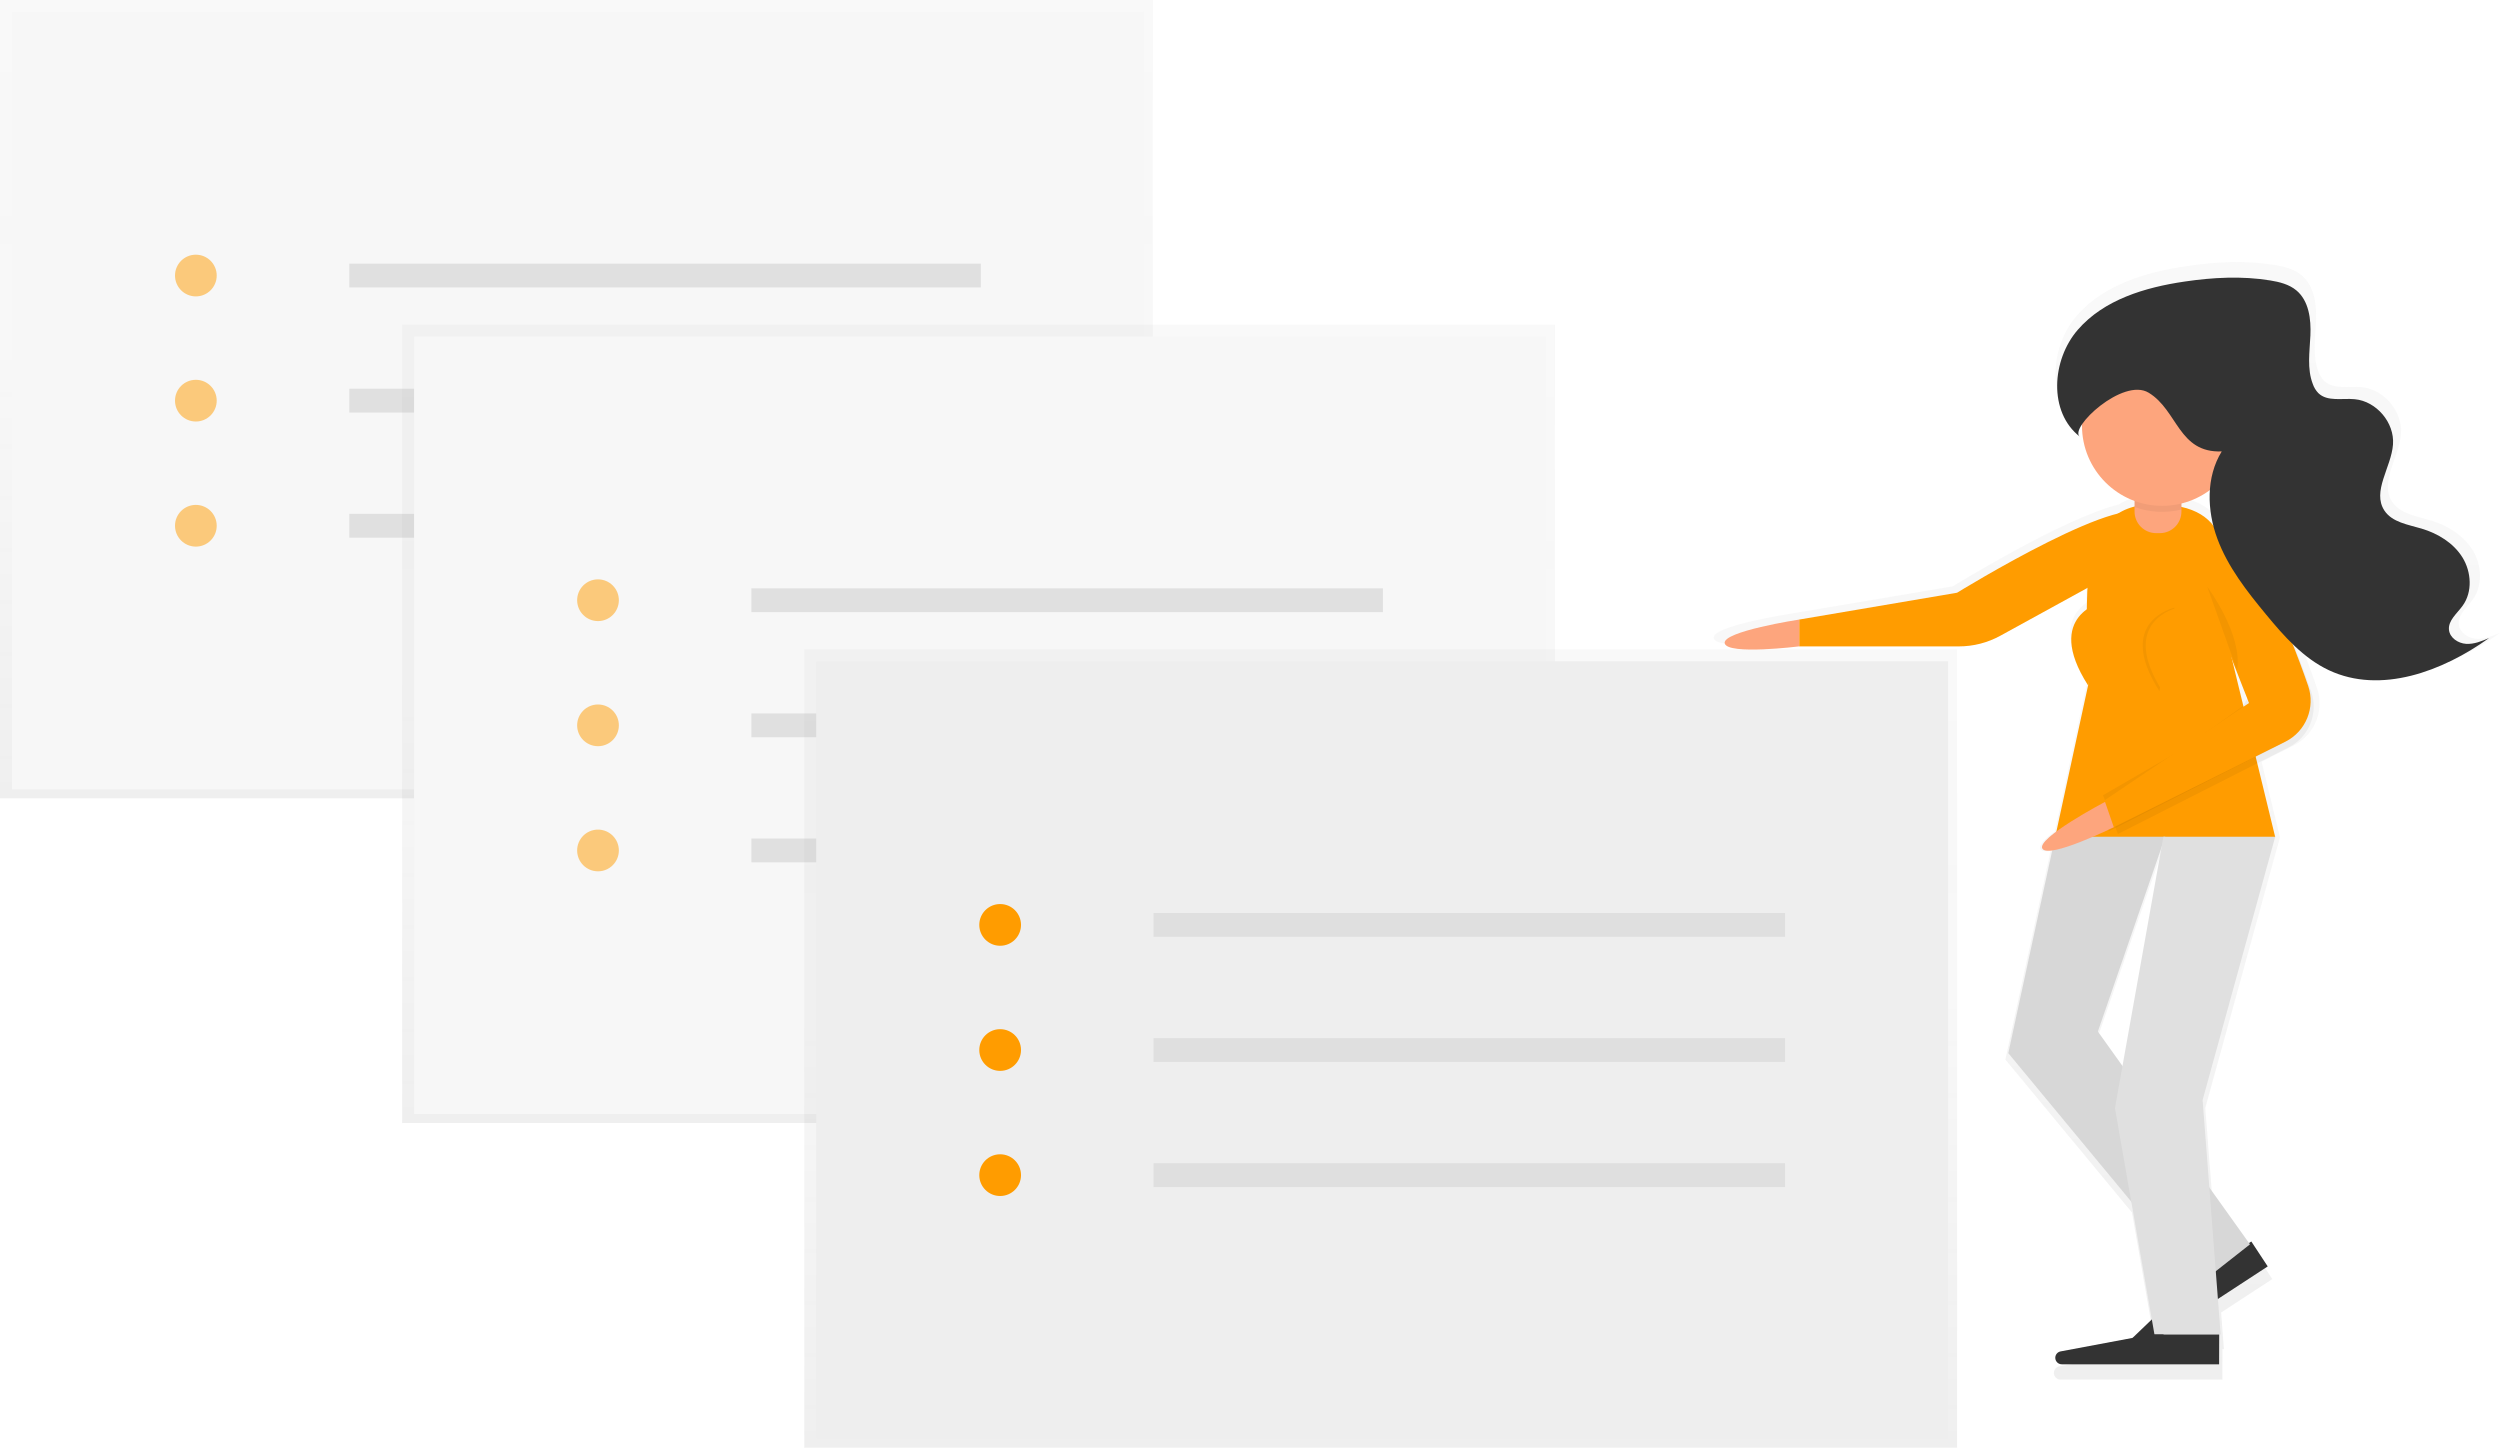
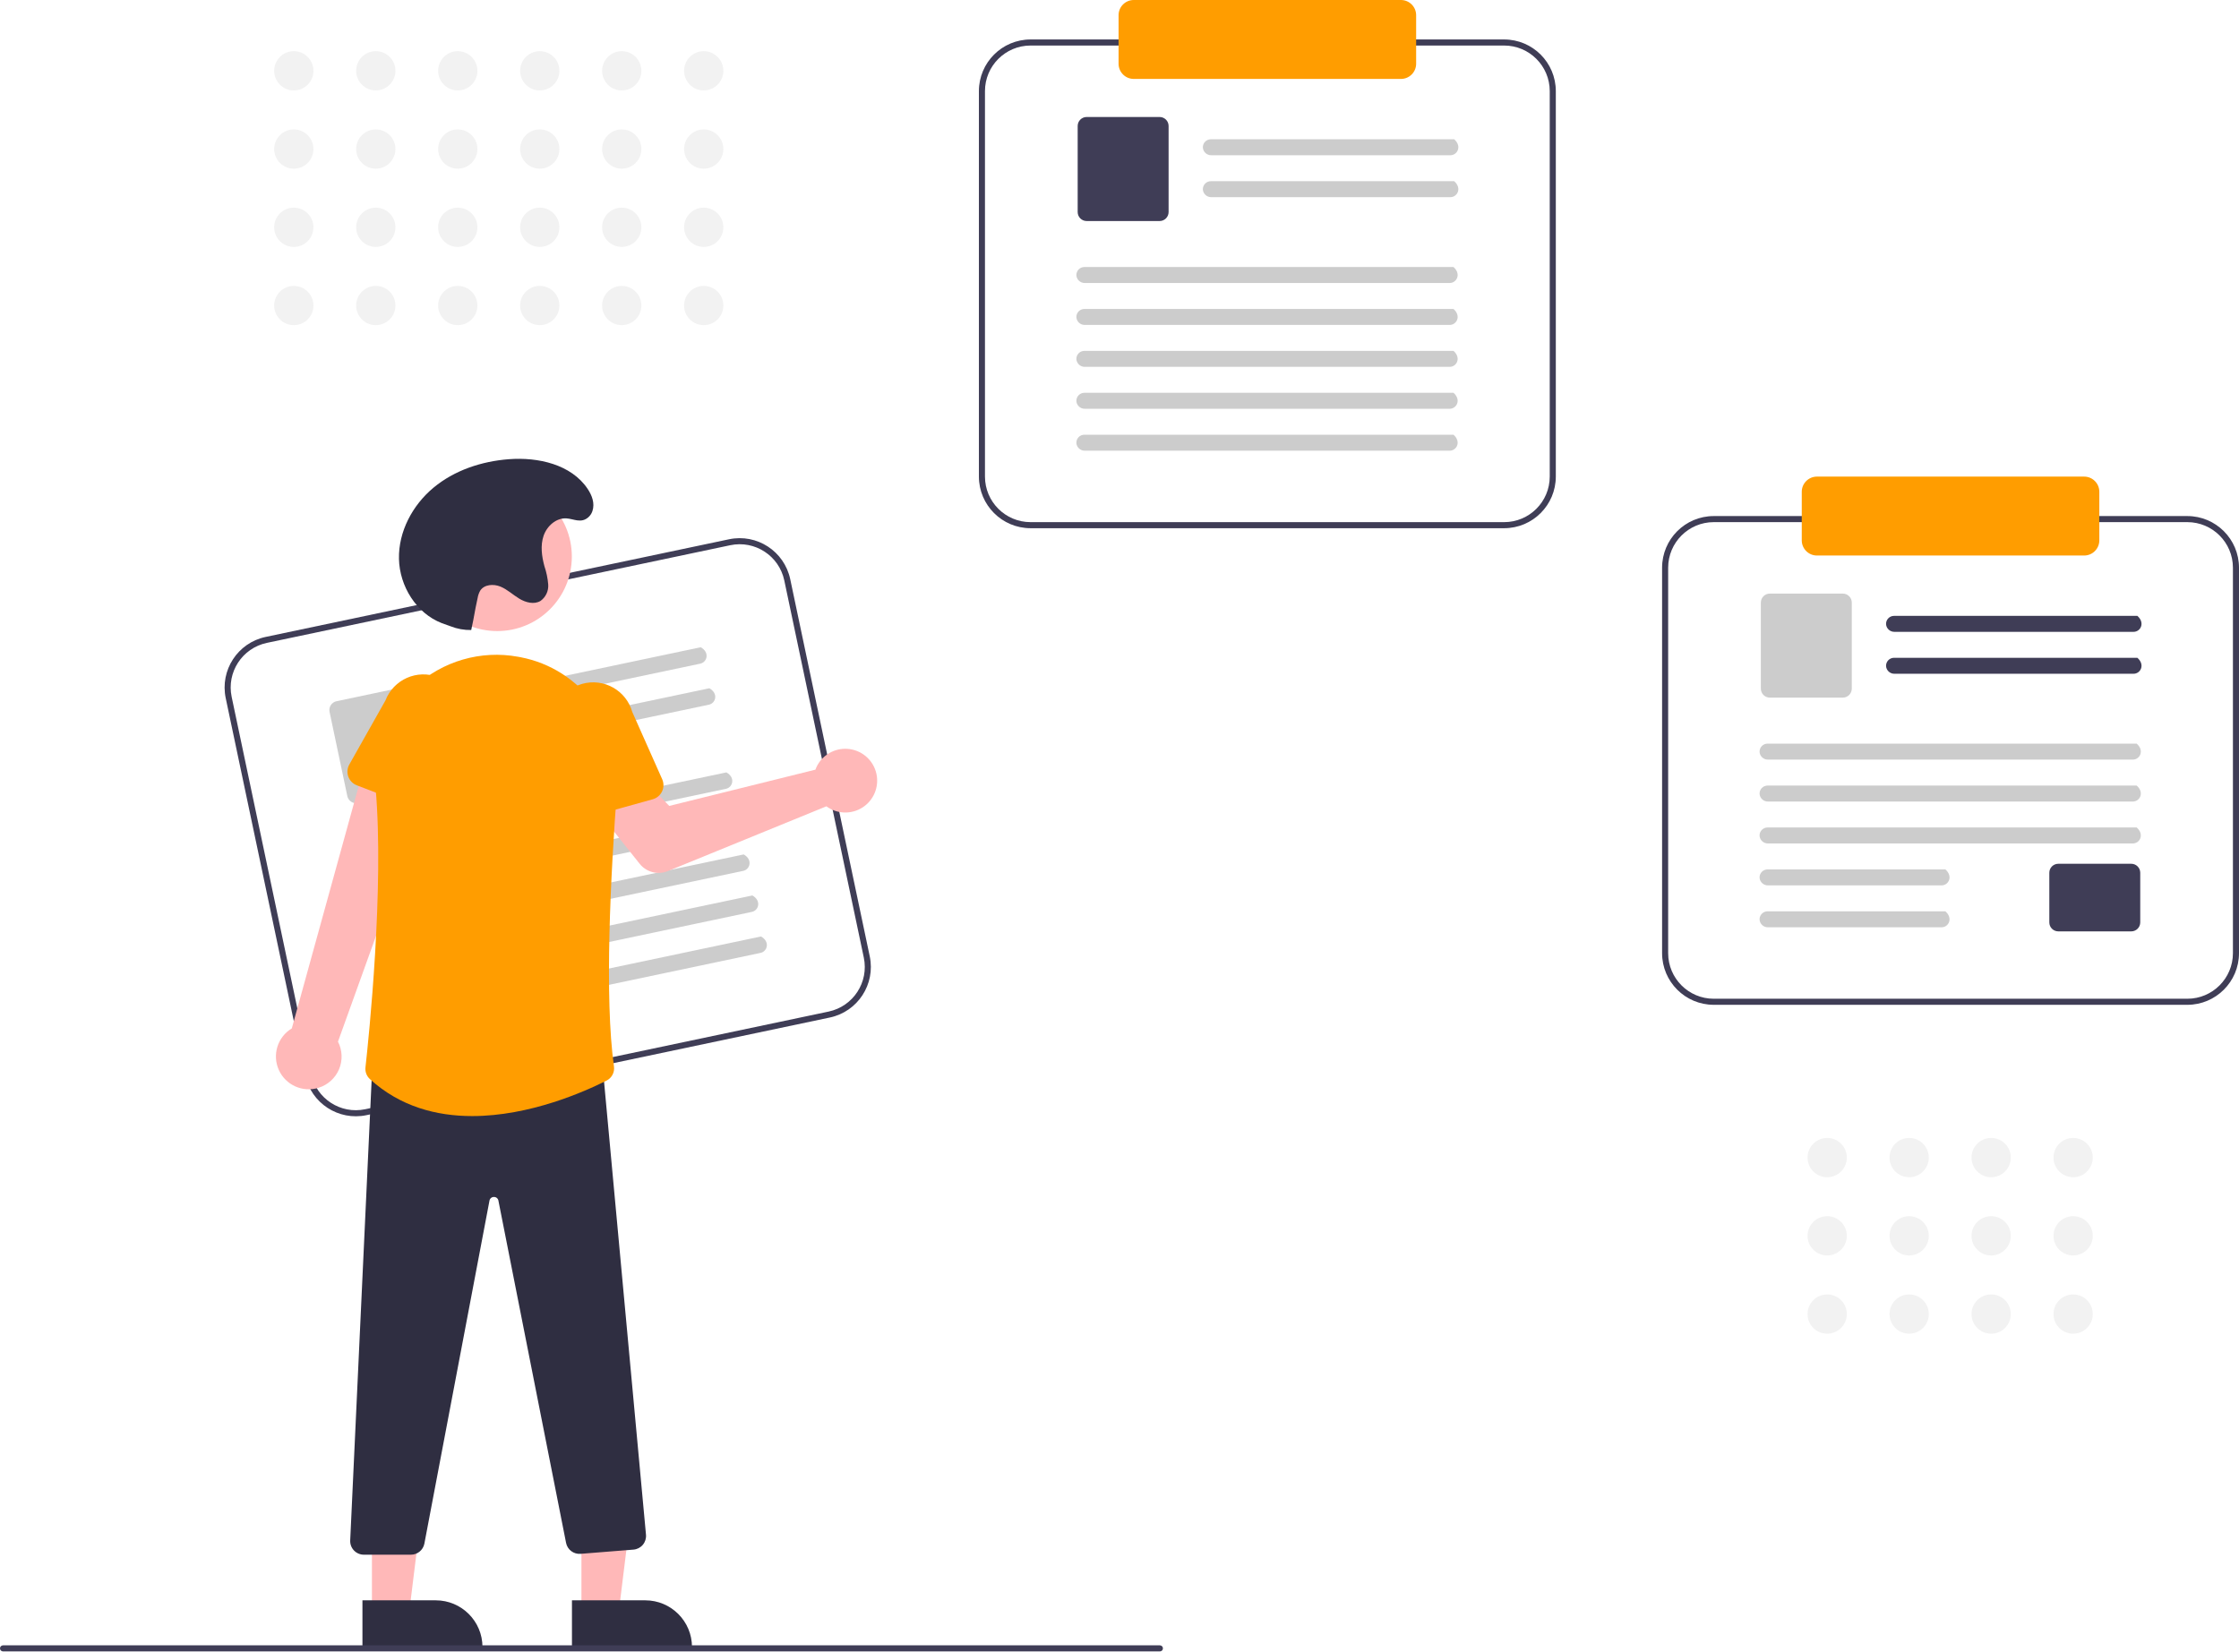
- <svg xmlns="http://www.w3.org/2000/svg" xmlns:xlink="http://www.w3.org/1999/xlink" id="ef4d1e10-640d-406d-ab29-0014e28ba91d" data-name="Layer 1" width="910.74" height="527.39" viewBox="0 0 910.74 527.39">
-   <defs>
-     <linearGradient id="5b26331d-1310-4294-a782-4ee218ce8a93" x1="209.98" y1="290.83" x2="209.98" gradientUnits="userSpaceOnUse">
-       <stop offset="0" stop-color="gray" stop-opacity="0.25" />
-       <stop offset="0.54" stop-color="gray" stop-opacity="0.12" />
-       <stop offset="1" stop-color="gray" stop-opacity="0.1" />
-     </linearGradient>
-     <linearGradient id="1766677a-11bf-41c4-a6a5-863d2cac0045" x1="356.48" y1="409.11" x2="356.48" y2="118.28" xlink:href="#5b26331d-1310-4294-a782-4ee218ce8a93" />
-     <linearGradient id="aae5fb14-dd79-43d0-b7e4-6e2579fdfd08" x1="502.98" y1="527.39" x2="502.98" y2="236.57" xlink:href="#5b26331d-1310-4294-a782-4ee218ce8a93" />
-     <linearGradient id="66874382-e7df-403e-944e-b16abddffc78" x1="912.16" y1="688.94" x2="912.16" y2="281.8" xlink:href="#5b26331d-1310-4294-a782-4ee218ce8a93" />
-   </defs>
-   <g opacity="0.5">
-     <rect width="419.96" height="290.83" fill="url(#5b26331d-1310-4294-a782-4ee218ce8a93)" />
-   </g>
-   <rect x="4.34" y="4.34" width="412.36" height="283.23" fill="#f7f7f7" />
-   <g opacity="0.5">
-     <circle cx="71.35" cy="100.38" r="7.6" fill="#ff9c00" />
-     <circle cx="71.35" cy="145.96" r="7.6" fill="#ff9c00" />
-     <circle cx="71.35" cy="191.53" r="7.6" fill="#ff9c00" />
-   </g>
-   <rect x="127.24" y="96.04" width="230.06" height="8.68" fill="#e0e0e0" />
-   <rect x="127.24" y="141.61" width="230.06" height="8.68" fill="#e0e0e0" />
-   <rect x="127.24" y="187.19" width="230.06" height="8.68" fill="#e0e0e0" />
-   <g opacity="0.5">
-     <rect x="146.5" y="118.28" width="419.96" height="290.83" fill="url(#1766677a-11bf-41c4-a6a5-863d2cac0045)" />
-   </g>
-   <rect x="150.84" y="122.62" width="412.36" height="283.23" fill="#f7f7f7" />
-   <g opacity="0.5">
-     <circle cx="217.85" cy="218.66" r="7.6" fill="#ff9c00" />
-     <circle cx="217.85" cy="264.24" r="7.6" fill="#ff9c00" />
-     <circle cx="217.85" cy="309.82" r="7.6" fill="#ff9c00" />
-   </g>
-   <rect x="273.73" y="214.32" width="230.06" height="8.68" fill="#e0e0e0" />
-   <rect x="273.73" y="259.9" width="230.06" height="8.68" fill="#e0e0e0" />
-   <rect x="273.73" y="305.47" width="230.06" height="8.68" fill="#e0e0e0" />
-   <g opacity="0.5">
-     <rect x="293" y="236.57" width="419.96" height="290.83" fill="url(#aae5fb14-dd79-43d0-b7e4-6e2579fdfd08)" />
-   </g>
-   <rect x="297.34" y="240.91" width="412.36" height="283.23" fill="#eee" />
-   <circle cx="364.35" cy="336.94" r="7.6" fill="#ff9c00" />
-   <circle cx="364.35" cy="382.52" r="7.6" fill="#ff9c00" />
-   <circle cx="364.35" cy="428.1" r="7.6" fill="#ff9c00" />
-   <rect x="420.23" y="332.6" width="230.06" height="8.68" fill="#dfdfdf" />
-   <rect x="420.23" y="378.18" width="230.06" height="8.68" fill="#dfdfdf" />
-   <rect x="420.23" y="423.76" width="230.06" height="8.68" fill="#dfdfdf" />
-   <g opacity="0.5">
-     <path d="M1046.74,419c-3-.19-6.09-2.26-6.39-5.24-.36-3.56,3-6.17,5.13-9.08,3.72-5.18,3.27-12.63-.09-18s-9.18-9-15.29-10.8c-5.07-1.51-11-2.35-14-6.77-4.74-7.18,2.59-16.19,3.22-24.77.6-8.17-6.16-16.18-14.32-17-4.72-.45-10.26,1-13.68-2.3a9.28,9.28,0,0,1-2.1-3.4c-2.2-5.71-1.17-12.07-.89-18.18s-.56-13-5.27-16.89c-2.72-2.27-6.32-3.16-9.81-3.73-10.59-1.73-21.44-1.14-32.06.42-14.79,2.17-30.21,6.77-40,18.06s-11.07,30.89.75,40c-1-.8-.56-2.57.87-4.69,0,.2,0,.39,0,.59a30,30,0,0,0,19.69,28.2v2.11a20.58,20.58,0,0,0-6.08,2.57C896.28,375.07,856,399.89,856,399.89l-59.15,10s-29,4.46-27.9,8.93,27.9,1.12,27.9,1.12h59.81a32.26,32.26,0,0,0,15.52-4l32.7-18c-.16,2.6-.24,5.28-.26,8-5.17,3.7-10.23,11.78.4,28.42l.08-.46c0,.15,0,.31,0,.46l-11.89,54.82c-3.62,2.68-6.1,5.15-5.24,6.47.5.76,1.84.9,3.67.65l-16.46,76L921.3,628l7.7,44.1-7.25,6.95-26.9,5a2.44,2.44,0,0,0,.45,4.84h58.94V677.78h.54l-1-13.34,18.63-12.18-6.11-9.34-.87.57L950.55,622.7,948,589.94,975.2,491.4h0v-.11h0l-6.68-27.49,11.71-5.94A17.17,17.17,0,0,0,988.7,437c-1.79-5.19-4-11.31-6.58-17.53a50,50,0,0,0,13.24,9.47c19.38,9.11,42.62.43,60-12.07C1052.61,418,1049.73,419.2,1046.74,419Zm-83.48,23.13-4.15-17.06,5.64,14.42C964,440.8,963.44,441.78,963.25,442.14Zm-23.16-74.44v-1.28a29.9,29.9,0,0,0,10.68-5,42.77,42.77,0,0,0,1.29,13.36C949.44,371.36,945.64,369,940.09,367.71ZM908.78,564.27l23.84-68.93L918,577.17Z" transform="translate(-144.63 -186.3)" fill="url(#66874382-e7df-403e-944e-b16abddffc78)" />
-   </g>
-   <path d="M964.78,638.57l-20.89,13.66-24.08,23.09a2.37,2.37,0,0,0-.34,3h0a2.37,2.37,0,0,0,3.28.69l48-31.36Z" transform="translate(-144.63 -186.3)" fill="#333" />
-   <path d="M921.61,391.4l-48.29,26.51a31.36,31.36,0,0,1-15.09,3.87H800.07V412l57.51-9.77S922.7,362.1,927,375.12,921.61,391.4,921.61,391.4Z" transform="translate(-144.63 -186.3)" fill="#ff9c00" />
-   <path d="M973.48,491.24H893.33l12-55.34c0-30.12-6-65.89,24.13-65.89h0c30.12,0,26.87,20.58,26.87,50.69Z" transform="translate(-144.63 -186.3)" fill="#ff9c00" />
-   <path d="M777.61,162.68h17.08a0,0,0,0,1,0,0v23.67a7.87,7.87,0,0,1-7.87,7.87h-1.34a7.87,7.87,0,0,1-7.87-7.87V162.68A0,0,0,0,1,777.61,162.68Z" fill="#fda57d" />
-   <polygon points="748.7 304.82 731.62 383.66 801.26 467.76 819.65 453.31 764.24 375.78 788.78 304.82 748.7 304.82" fill="#e0e0e0" />
-   <polygon points="748.7 304.82 731.62 383.66 801.26 467.76 819.65 453.31 764.24 375.78 788.78 304.82 748.7 304.82" opacity="0.04" />
-   <polygon points="788.12 304.82 770.47 403.68 784.86 486.15 808.97 486.15 802.4 400.75 828.85 304.82 788.12 304.82" fill="#e0e0e0" />
-   <path d="M915.1,405.51" transform="translate(-144.63 -186.3)" fill="#ff9c00" />
-   <path d="M961.76,443.49l-53.17,38,4.34,7.6,62.16-31.53a16.69,16.69,0,0,0,8.24-20.32C975.92,415.74,961.76,443.49,961.76,443.49Z" transform="translate(-144.63 -186.3)" opacity="0.05" />
-   <path d="M947.46,399.72,965,444.57,910.76,476l5.43,14.11,62.16-31.53a16.69,16.69,0,0,0,8.24-20.32c-7.41-21.47-22.72-59.41-35.71-50.49A10,10,0,0,0,947.46,399.72Z" transform="translate(-144.63 -186.3)" opacity="0.05" />
-   <path d="M946.38,397.55l17.55,44.86-53.17,35.81L914,488l63.24-31.53a16.69,16.69,0,0,0,8.24-20.32c-7.41-21.47-22.72-59.41-35.71-50.49A10,10,0,0,0,946.38,397.55Z" transform="translate(-144.63 -186.3)" fill="#ff9c00" />
-   <path d="M953.08,672.46h-25l-32.79,6.15a2.37,2.37,0,0,0-1.93,2.33h0a2.37,2.37,0,0,0,2.37,2.37h57.31Z" transform="translate(-144.63 -186.3)" fill="#333" />
-   <path d="M948.74,400.08s13,17.36,10.85,30.38" transform="translate(-144.63 -186.3)" opacity="0.05" />
-   <path d="M922.24,371a29.29,29.29,0,0,0,17.08.92V351.15H922.24Z" transform="translate(-144.63 -186.3)" opacity="0.05" />
-   <circle cx="787.66" cy="155.08" r="29.2" fill="#fda57d" />
-   <path d="M800.07,412s-28.21,4.34-27.13,8.68,27.13,1.09,27.13,1.09Z" transform="translate(-144.63 -186.3)" fill="#fda57d" />
-   <path d="M911.48,478.42s-25.25,13.32-22.8,17.07,26-7.84,26-7.84Z" transform="translate(-144.63 -186.3)" fill="#fda57d" />
-   <path d="M910.76,405.51s-21.87,4.78-5.51,30.38" transform="translate(-144.63 -186.3)" fill="#ff9c00" />
-   <path d="M936.8,407.68s-21.87,4.78-5.51,30.38" transform="translate(-144.63 -186.3)" opacity="0.05" />
-   <path d="M937.89,407.68s-21.87,4.78-5.51,30.38" transform="translate(-144.63 -186.3)" fill="#ff9c00" />
-   <path d="M954,350.75c-5.77,9.35-5.42,21.49-1.6,31.79s10.73,19.12,17.73,27.59c6.56,7.94,13.59,15.95,22.91,20.33,18.85,8.86,41.44.42,58.35-11.73-2.68,1.14-5.49,2.31-8.39,2.12s-5.92-2.2-6.22-5.09c-.35-3.46,3-6,5-8.83,3.62-5,3.18-12.28-.08-17.55s-8.92-8.72-14.87-10.5c-4.93-1.47-10.73-2.29-13.57-6.58-4.6-7,2.52-15.74,3.13-24.08.59-7.94-6-15.73-13.92-16.49-4.59-.44-10,1-13.3-2.24a9,9,0,0,1-2-3.31c-2.14-5.55-1.14-11.74-.87-17.68s-.55-12.62-5.12-16.42c-2.65-2.2-6.14-3.07-9.54-3.62-10.3-1.68-20.85-1.11-31.17.41-14.39,2.11-29.37,6.58-38.9,17.56s-10.77,30,.73,38.94c-4.07-3.15,15.77-21.7,25.09-16C938,335.81,938.22,351.37,954,350.75Z" transform="translate(-144.63 -186.3)" fill="#333" />
+ <svg xmlns="http://www.w3.org/2000/svg" id="f710b5b1-eef6-41aa-8f14-e8820eb000f8" data-name="Layer 1" width="737.39" height="544" viewBox="0 0 737.39 544">
+   <path d="M504.621,513.182,351.975,545.357a17.019,17.019,0,0,1-20.141-13.128L305.641,407.959a17.019,17.019,0,0,1,13.128-20.141l152.646-32.175A17.019,17.019,0,0,1,491.555,368.772l26.194,124.269A17.019,17.019,0,0,1,504.621,513.182Zm-185.44-123.406a15.017,15.017,0,0,0-11.584,17.771L333.791,531.816a15.017,15.017,0,0,0,17.771,11.584l152.646-32.175a15.017,15.017,0,0,0,11.584-17.771L489.598,369.184a15.017,15.017,0,0,0-17.771-11.584Z" transform="translate(-231.3051 -178)" fill="#3f3d56" />
+   <path id="ea648e8d-1b31-4ae2-9566-f54bfd0d94c9" data-name="Path 411" d="M461.93,396.618,384.892,412.857a2.731,2.731,0,0,1-3.229-1.863,2.631,2.631,0,0,1,1.999-3.254L462.082,391.21c3.062,1.726,2.094,4.935-.152,5.409Z" transform="translate(-231.3051 -178)" fill="#ccc" />
+   <path id="b4f9d9e0-1a47-44a2-8a19-0d88a6e9c18f" data-name="Path 412" d="M464.779,410.131l-77.038,16.238a2.731,2.731,0,0,1-3.229-1.863,2.631,2.631,0,0,1,1.999-3.254L464.93,404.723c3.062,1.726,2.094,4.935-.152,5.409Z" transform="translate(-231.3051 -178)" fill="#ccc" />
+   <path id="e168965a-63e1-4676-8cbb-3e09d33a4a3f" data-name="Path 413" d="M372.708,437.574l-23.511,4.956a2.962,2.962,0,0,1-3.506-2.285l-5.848-27.745a2.962,2.962,0,0,1,2.285-3.506l23.511-4.956a2.963,2.963,0,0,1,3.506,2.285l5.848,27.745a2.962,2.962,0,0,1-2.285,3.506Z" transform="translate(-231.3051 -178)" fill="#ccc" />
+   <path id="af0ff97e-1a3a-4f6f-a511-2c807a938985" data-name="Path 414" d="M470.387,437.847,352.812,462.629a2.731,2.731,0,0,1-3.229-1.863,2.631,2.631,0,0,1,1.999-3.254l118.958-25.074c3.062,1.726,2.094,4.935-.152,5.409Z" transform="translate(-231.3051 -178)" fill="#ccc" />
+   <path id="e60f2d91-ad3b-421b-94cb-3aa0f5092f21" data-name="Path 415" d="M473.236,451.364,355.661,476.146a2.731,2.731,0,0,1-3.229-1.863,2.631,2.631,0,0,1,1.999-3.254l118.958-25.074c3.062,1.726,2.094,4.935-.152,5.409Z" transform="translate(-231.3051 -178)" fill="#ccc" />
+   <path id="a5554f8b-57e8-4c3b-815c-c76cc46b61b5" data-name="Path 416" d="M476.083,464.872,358.508,489.655a2.731,2.731,0,0,1-3.229-1.863,2.631,2.631,0,0,1,1.999-3.254l118.958-25.074c3.062,1.726,2.094,4.935-.152,5.409Z" transform="translate(-231.3051 -178)" fill="#ccc" />
+   <path id="eee68bf7-fbe9-4bfc-85ae-b0141fb14f45" data-name="Path 417" d="M478.932,478.388,361.357,503.171a2.731,2.731,0,0,1-3.229-1.863,2.631,2.631,0,0,1,1.999-3.254l118.958-25.074c3.062,1.726,2.094,4.935-.152,5.409Z" transform="translate(-231.3051 -178)" fill="#ccc" />
+   <path id="b9a7afa1-162f-46e2-88e2-f572ab59fc71" data-name="Path 418" d="M481.779,491.897,364.205,516.68a2.731,2.731,0,0,1-3.229-1.863,2.631,2.631,0,0,1,1.999-3.254l118.958-25.074c3.062,1.726,2.094,4.935-.152,5.409Z" transform="translate(-231.3051 -178)" fill="#ccc" />
+   <path d="M500.534,430.03a10.527,10.527,0,0,0-.683,1.51l-48.133,11.944-8.373-8.663-14.725,10.928,13.333,16.776a8,8,0,0,0,9.289,2.428l52.229-21.342a10.497,10.497,0,1,0-2.936-13.582Z" transform="translate(-231.3051 -178)" fill="#ffb8b8" />
+   <path d="M336.237,536.323a10.743,10.743,0,0,0,6.378-15.188l33.124-92.067-23.004-4.077-25.327,91.781a10.801,10.801,0,0,0,8.828,19.551Z" transform="translate(-231.3051 -178)" fill="#ffb8b8" />
+   <path d="M371.533,445.411l-22.713-8.717a4.817,4.817,0,0,1-2.47-6.863l11.915-21.126a13.377,13.377,0,0,1,24.95,9.66l-5.256,23.598a4.817,4.817,0,0,1-6.427,3.448Z" transform="translate(-231.3051 -178)" fill="#ff9d00" />
+   <polygon points="191.493 531.175 203.752 531.175 209.585 483.887 191.491 483.888 191.493 531.175" fill="#ffb8b8" />
+   <path d="M419.671,705.173l24.144-.001h.001A15.386,15.386,0,0,1,459.202,720.558v.5l-39.531.001Z" transform="translate(-231.3051 -178)" fill="#2f2e41" />
+   <polygon points="122.493 531.175 134.752 531.175 140.585 483.887 122.491 483.888 122.493 531.175" fill="#ffb8b8" />
+   <path d="M350.671,705.173l24.144-.001h.001A15.386,15.386,0,0,1,390.202,720.558v.5l-39.531.001Z" transform="translate(-231.3051 -178)" fill="#2f2e41" />
+   <path d="M366.65,690.142H351.136a4.5,4.5,0,0,1-4.495-4.714l7.369-158.332.464-.013,74.919-1.953,14.66,158.423a4.5,4.5,0,0,1-4.121,4.911l-17.426,1.394a4.502,4.502,0,0,1-4.767-3.582L395.45,573.5a1.454,1.454,0,0,0-1.469-1.199h-.006a1.454,1.454,0,0,0-1.466,1.211l-21.443,113A4.51,4.51,0,0,1,366.65,690.142Z" transform="translate(-231.3051 -178)" fill="#2f2e41" />
+   <circle cx="163.765" cy="183.324" r="24.561" fill="#ffb8b8" />
+   <path d="M386.834,545.651c-11.706,0-23.73-3.077-33.698-12.175a4.552,4.552,0,0,1-1.469-3.85c1.067-9.586,6.242-59.081,3.328-92.144a40.02,40.02,0,0,1,12.956-33.305,39.598,39.598,0,0,1,33.962-9.834h0c.306.055.612.112.918.171,19.664,3.806,33.326,22.004,31.78,42.331-2.256,29.66-4.278,69.779-1.103,92.468a4.493,4.493,0,0,1-2.415,4.637C423.868,537.601,405.767,545.651,386.834,545.651Z" transform="translate(-231.3051 -178)" fill="#ff9d00" />
+   <path d="M418.884,447.178a4.812,4.812,0,0,1-2.109-3.411l-2.992-23.99a13.377,13.377,0,0,1,25.754-7.248l9.856,22.161a4.817,4.817,0,0,1-3.11,6.598l-23.437,6.522A4.811,4.811,0,0,1,418.884,447.178Z" transform="translate(-231.3051 -178)" fill="#ff9d00" />
+   <path d="M386.496,385.538a17.598,17.598,0,0,1-6.797-1.23c-.951-.367-1.939-.668-2.889-1.035-8.387-3.24-13.911-12.172-14.109-21.16s4.457-17.713,11.369-23.462,15.865-8.701,24.83-9.384c9.657-.735,20.53,1.714,25.926,9.756,1.436,2.141,2.441,4.738,1.59,7.322a4.686,4.686,0,0,1-1.32,2.028c-2.41,2.144-4.812.532-7.269.389-3.377-.196-6.409,2.537-7.499,5.739s-.61,6.727.27,9.992a24.962,24.962,0,0,1,1.258,6.076,6.108,6.108,0,0,1-2.531,5.379c-2.11,1.275-4.881.537-6.992-.736s-3.935-3.044-6.216-3.981-5.344-.729-6.671,1.348a7.379,7.379,0,0,0-.843,2.435c-1.19,5.421-.916,5.102-2.106,10.523Z" transform="translate(-231.3051 -178)" fill="#2f2e41" />
+   <path d="M726.695,352h-156a17.019,17.019,0,0,1-17-17V208a17.019,17.019,0,0,1,17-17h156a17.019,17.019,0,0,1,17,17V335A17.019,17.019,0,0,1,726.695,352Zm-156-159a15.017,15.017,0,0,0-15,15V335a15.017,15.017,0,0,0,15,15h156a15.017,15.017,0,0,0,15-15V208a15.017,15.017,0,0,0-15-15Z" transform="translate(-231.3051 -178)" fill="#3f3d56" />
+   <path id="eb40ba0f-f2ca-41e6-ba2e-bd824fb45cdc" data-name="Path 411" d="M708.963,229.138H630.232a2.731,2.731,0,0,1-2.776-2.489,2.631,2.631,0,0,1,2.627-2.772h80.143c2.64,2.32,1.031,5.261-1.264,5.261Z" transform="translate(-231.3051 -178)" fill="#ccc" />
+   <path id="ea390b26-798a-41d7-8695-eb41cfeb13d4" data-name="Path 412" d="M708.963,242.948H630.232a2.731,2.731,0,0,1-2.776-2.489,2.631,2.631,0,0,1,2.627-2.772h80.143c2.64,2.32,1.031,5.261-1.264,5.261Z" transform="translate(-231.3051 -178)" fill="#ccc" />
+   <path id="f9b4f79e-9356-48bc-89d8-91f80de67df3" data-name="Path 413" d="M613.212,250.811h-24.028a2.962,2.962,0,0,1-2.959-2.959V219.497a2.962,2.962,0,0,1,2.959-2.959h24.028a2.963,2.963,0,0,1,2.959,2.959v28.355a2.962,2.962,0,0,1-2.959,2.959Z" transform="translate(-231.3051 -178)" fill="#3f3d56" />
+   <path id="f3294a48-db04-45e1-afc8-dab6eb28e529" data-name="Path 414" d="M708.734,271.224H588.576a2.731,2.731,0,0,1-2.776-2.489,2.631,2.631,0,0,1,2.627-2.772H709.999c2.64,2.32,1.031,5.261-1.264,5.261Z" transform="translate(-231.3051 -178)" fill="#ccc" />
+   <path id="bb6dba8b-bb0a-4f92-a6ea-c6252f741607" data-name="Path 415" d="M708.734,285.038H588.576a2.731,2.731,0,0,1-2.776-2.489,2.631,2.631,0,0,1,2.627-2.772H709.999c2.64,2.32,1.031,5.261-1.264,5.261Z" transform="translate(-231.3051 -178)" fill="#ccc" />
+   <path id="b1d451cb-91ad-40cf-876e-6a74c98e5c4f" data-name="Path 416" d="M708.734,298.843H588.576a2.731,2.731,0,0,1-2.776-2.489,2.631,2.631,0,0,1,2.627-2.772H709.999c2.64,2.32,1.031,5.261-1.264,5.261Z" transform="translate(-231.3051 -178)" fill="#ccc" />
+   <path id="bcef27e7-bcca-4cc4-a6d4-200e9e04132c" data-name="Path 417" d="M708.734,312.656H588.576a2.731,2.731,0,0,1-2.776-2.489,2.631,2.631,0,0,1,2.627-2.772H709.999c2.64,2.32,1.031,5.261-1.264,5.261Z" transform="translate(-231.3051 -178)" fill="#ccc" />
+   <path id="ed29f808-f3a3-4ac8-bd45-563f73aa9d8b" data-name="Path 418" d="M708.734,326.462H588.576a2.731,2.731,0,0,1-2.776-2.489,2.631,2.631,0,0,1,2.627-2.772H709.999c2.64,2.32,1.031,5.261-1.264,5.261Z" transform="translate(-231.3051 -178)" fill="#ccc" />
+   <path d="M692.695,178a5.006,5.006,0,0,1,5,5v16a5.006,5.006,0,0,1-5,5h-88a5.006,5.006,0,0,1-5-5V183a5.006,5.006,0,0,1,5-5" transform="translate(-231.3051 -178)" fill="#ff9d00" />
+   <path d="M951.695,509h-156a17.019,17.019,0,0,1-17-17V365a17.019,17.019,0,0,1,17-17h156a17.019,17.019,0,0,1,17,17V492A17.019,17.019,0,0,1,951.695,509Zm-156-159a15.017,15.017,0,0,0-15,15V492a15.017,15.017,0,0,0,15,15h156a15.017,15.017,0,0,0,15-15V365a15.017,15.017,0,0,0-15-15Z" transform="translate(-231.3051 -178)" fill="#3f3d56" />
+   <path id="ab56b95a-ad0a-4db6-b885-1de339e59248" data-name="Path 411" d="M933.963,386.138H855.232a2.731,2.731,0,0,1-2.776-2.489,2.631,2.631,0,0,1,2.627-2.772h80.143c2.64,2.32,1.031,5.261-1.264,5.261Z" transform="translate(-231.3051 -178)" fill="#3f3d56" />
+   <path id="a65ba0e0-92d5-467b-b937-6962ba88422c" data-name="Path 412" d="M933.963,399.948H855.232a2.731,2.731,0,0,1-2.776-2.489,2.631,2.631,0,0,1,2.627-2.772h80.143c2.64,2.32,1.031,5.261-1.264,5.261Z" transform="translate(-231.3051 -178)" fill="#3f3d56" />
+   <path id="fb801fe4-3edc-4e65-9957-dec023933e0a" data-name="Path 413" d="M838.212,407.811h-24.028a2.962,2.962,0,0,1-2.959-2.959V376.497a2.962,2.962,0,0,1,2.959-2.959h24.028a2.963,2.963,0,0,1,2.959,2.959v28.355a2.962,2.962,0,0,1-2.959,2.959Z" transform="translate(-231.3051 -178)" fill="#ccc" />
+   <path id="faab0864-6611-44c5-86ab-6dd51d336b1d" data-name="Path 413" d="M933.212,484.811h-24.028a2.962,2.962,0,0,1-2.959-2.959V465.497a2.962,2.962,0,0,1,2.959-2.959h24.028a2.963,2.963,0,0,1,2.959,2.959v16.355a2.962,2.962,0,0,1-2.959,2.959Z" transform="translate(-231.3051 -178)" fill="#3f3d56" />
+   <path id="ada3facf-2b93-40cb-83c6-b6d8dc380c35" data-name="Path 414" d="M933.734,428.224H813.576a2.731,2.731,0,0,1-2.776-2.489,2.631,2.631,0,0,1,2.627-2.772H934.999c2.64,2.32,1.031,5.261-1.264,5.261Z" transform="translate(-231.3051 -178)" fill="#ccc" />
+   <path id="a50891a7-c495-4965-ab40-a1f907e5cce2" data-name="Path 415" d="M933.734,442.038H813.576a2.731,2.731,0,0,1-2.776-2.489,2.631,2.631,0,0,1,2.627-2.772H934.999c2.64,2.32,1.031,5.261-1.264,5.261Z" transform="translate(-231.3051 -178)" fill="#ccc" />
+   <path id="f645be9d-0c31-4d92-bfb2-feede413f090" data-name="Path 416" d="M933.734,455.843H813.576a2.731,2.731,0,0,1-2.776-2.489,2.631,2.631,0,0,1,2.627-2.772H934.999c2.64,2.32,1.031,5.261-1.264,5.261Z" transform="translate(-231.3051 -178)" fill="#ccc" />
+   <path id="f96ba49d-c571-4857-91da-e214cd5ba82f" data-name="Path 417" d="M870.734,469.656H813.576a2.731,2.731,0,0,1-2.776-2.489,2.631,2.631,0,0,1,2.627-2.772h58.571c2.64,2.32,1.031,5.261-1.264,5.261Z" transform="translate(-231.3051 -178)" fill="#ccc" />
+   <path id="a7214c6f-9d52-425a-b9ef-635698aec079" data-name="Path 418" d="M870.734,483.462H813.576a2.731,2.731,0,0,1-2.776-2.489,2.631,2.631,0,0,1,2.627-2.772h58.571c2.64,2.32,1.031,5.261-1.264,5.261Z" transform="translate(-231.3051 -178)" fill="#ccc" />
+   <path d="M917.695,361h-88a5.006,5.006,0,0,1-5-5V340a5.006,5.006,0,0,1,5-5h88a5.006,5.006,0,0,1,5,5v16A5.006,5.006,0,0,1,917.695,361Z" transform="translate(-231.3051 -178)" fill="#ff9d00" />
+   <path d="M613.305,722h-381a1,1,0,0,1,0-2h381a1,1,0,0,1,0,2Z" transform="translate(-231.3051 -178)" fill="#3f3d56" />
+   <circle cx="96.764" cy="23.324" r="6.467" fill="#f2f2f2" />
+   <circle cx="96.764" cy="49.098" r="6.467" fill="#f2f2f2" />
+   <circle cx="96.764" cy="74.871" r="6.467" fill="#f2f2f2" />
+   <circle cx="96.764" cy="100.644" r="6.467" fill="#f2f2f2" />
+   <circle cx="123.764" cy="23.324" r="6.467" fill="#f2f2f2" />
+   <circle cx="123.764" cy="49.098" r="6.467" fill="#f2f2f2" />
+   <circle cx="123.764" cy="74.871" r="6.467" fill="#f2f2f2" />
+   <circle cx="123.764" cy="100.644" r="6.467" fill="#f2f2f2" />
+   <circle cx="150.764" cy="23.324" r="6.467" fill="#f2f2f2" />
+   <circle cx="150.764" cy="49.098" r="6.467" fill="#f2f2f2" />
+   <circle cx="150.764" cy="74.871" r="6.467" fill="#f2f2f2" />
+   <circle cx="150.764" cy="100.644" r="6.467" fill="#f2f2f2" />
+   <circle cx="177.764" cy="23.324" r="6.467" fill="#f2f2f2" />
+   <circle cx="177.764" cy="49.098" r="6.467" fill="#f2f2f2" />
+   <circle cx="177.764" cy="74.871" r="6.467" fill="#f2f2f2" />
+   <circle cx="177.764" cy="100.644" r="6.467" fill="#f2f2f2" />
+   <circle cx="204.764" cy="23.324" r="6.467" fill="#f2f2f2" />
+   <circle cx="204.764" cy="49.098" r="6.467" fill="#f2f2f2" />
+   <circle cx="204.764" cy="74.871" r="6.467" fill="#f2f2f2" />
+   <circle cx="204.764" cy="100.644" r="6.467" fill="#f2f2f2" />
+   <circle cx="231.764" cy="23.324" r="6.467" fill="#f2f2f2" />
+   <circle cx="231.764" cy="49.098" r="6.467" fill="#f2f2f2" />
+   <circle cx="231.764" cy="74.871" r="6.467" fill="#f2f2f2" />
+   <circle cx="231.764" cy="100.644" r="6.467" fill="#f2f2f2" />
+   <circle cx="601.764" cy="381.324" r="6.467" fill="#f2f2f2" />
+   <circle cx="601.764" cy="407.098" r="6.467" fill="#f2f2f2" />
+   <circle cx="601.764" cy="432.871" r="6.467" fill="#f2f2f2" />
+   <circle cx="628.764" cy="381.324" r="6.467" fill="#f2f2f2" />
+   <circle cx="628.764" cy="407.098" r="6.467" fill="#f2f2f2" />
+   <circle cx="628.764" cy="432.871" r="6.467" fill="#f2f2f2" />
+   <circle cx="655.764" cy="381.324" r="6.467" fill="#f2f2f2" />
+   <circle cx="655.764" cy="407.098" r="6.467" fill="#f2f2f2" />
+   <circle cx="655.764" cy="432.871" r="6.467" fill="#f2f2f2" />
+   <circle cx="682.764" cy="381.324" r="6.467" fill="#f2f2f2" />
+   <circle cx="682.764" cy="407.098" r="6.467" fill="#f2f2f2" />
+   <circle cx="682.764" cy="432.871" r="6.467" fill="#f2f2f2" />
</svg>
